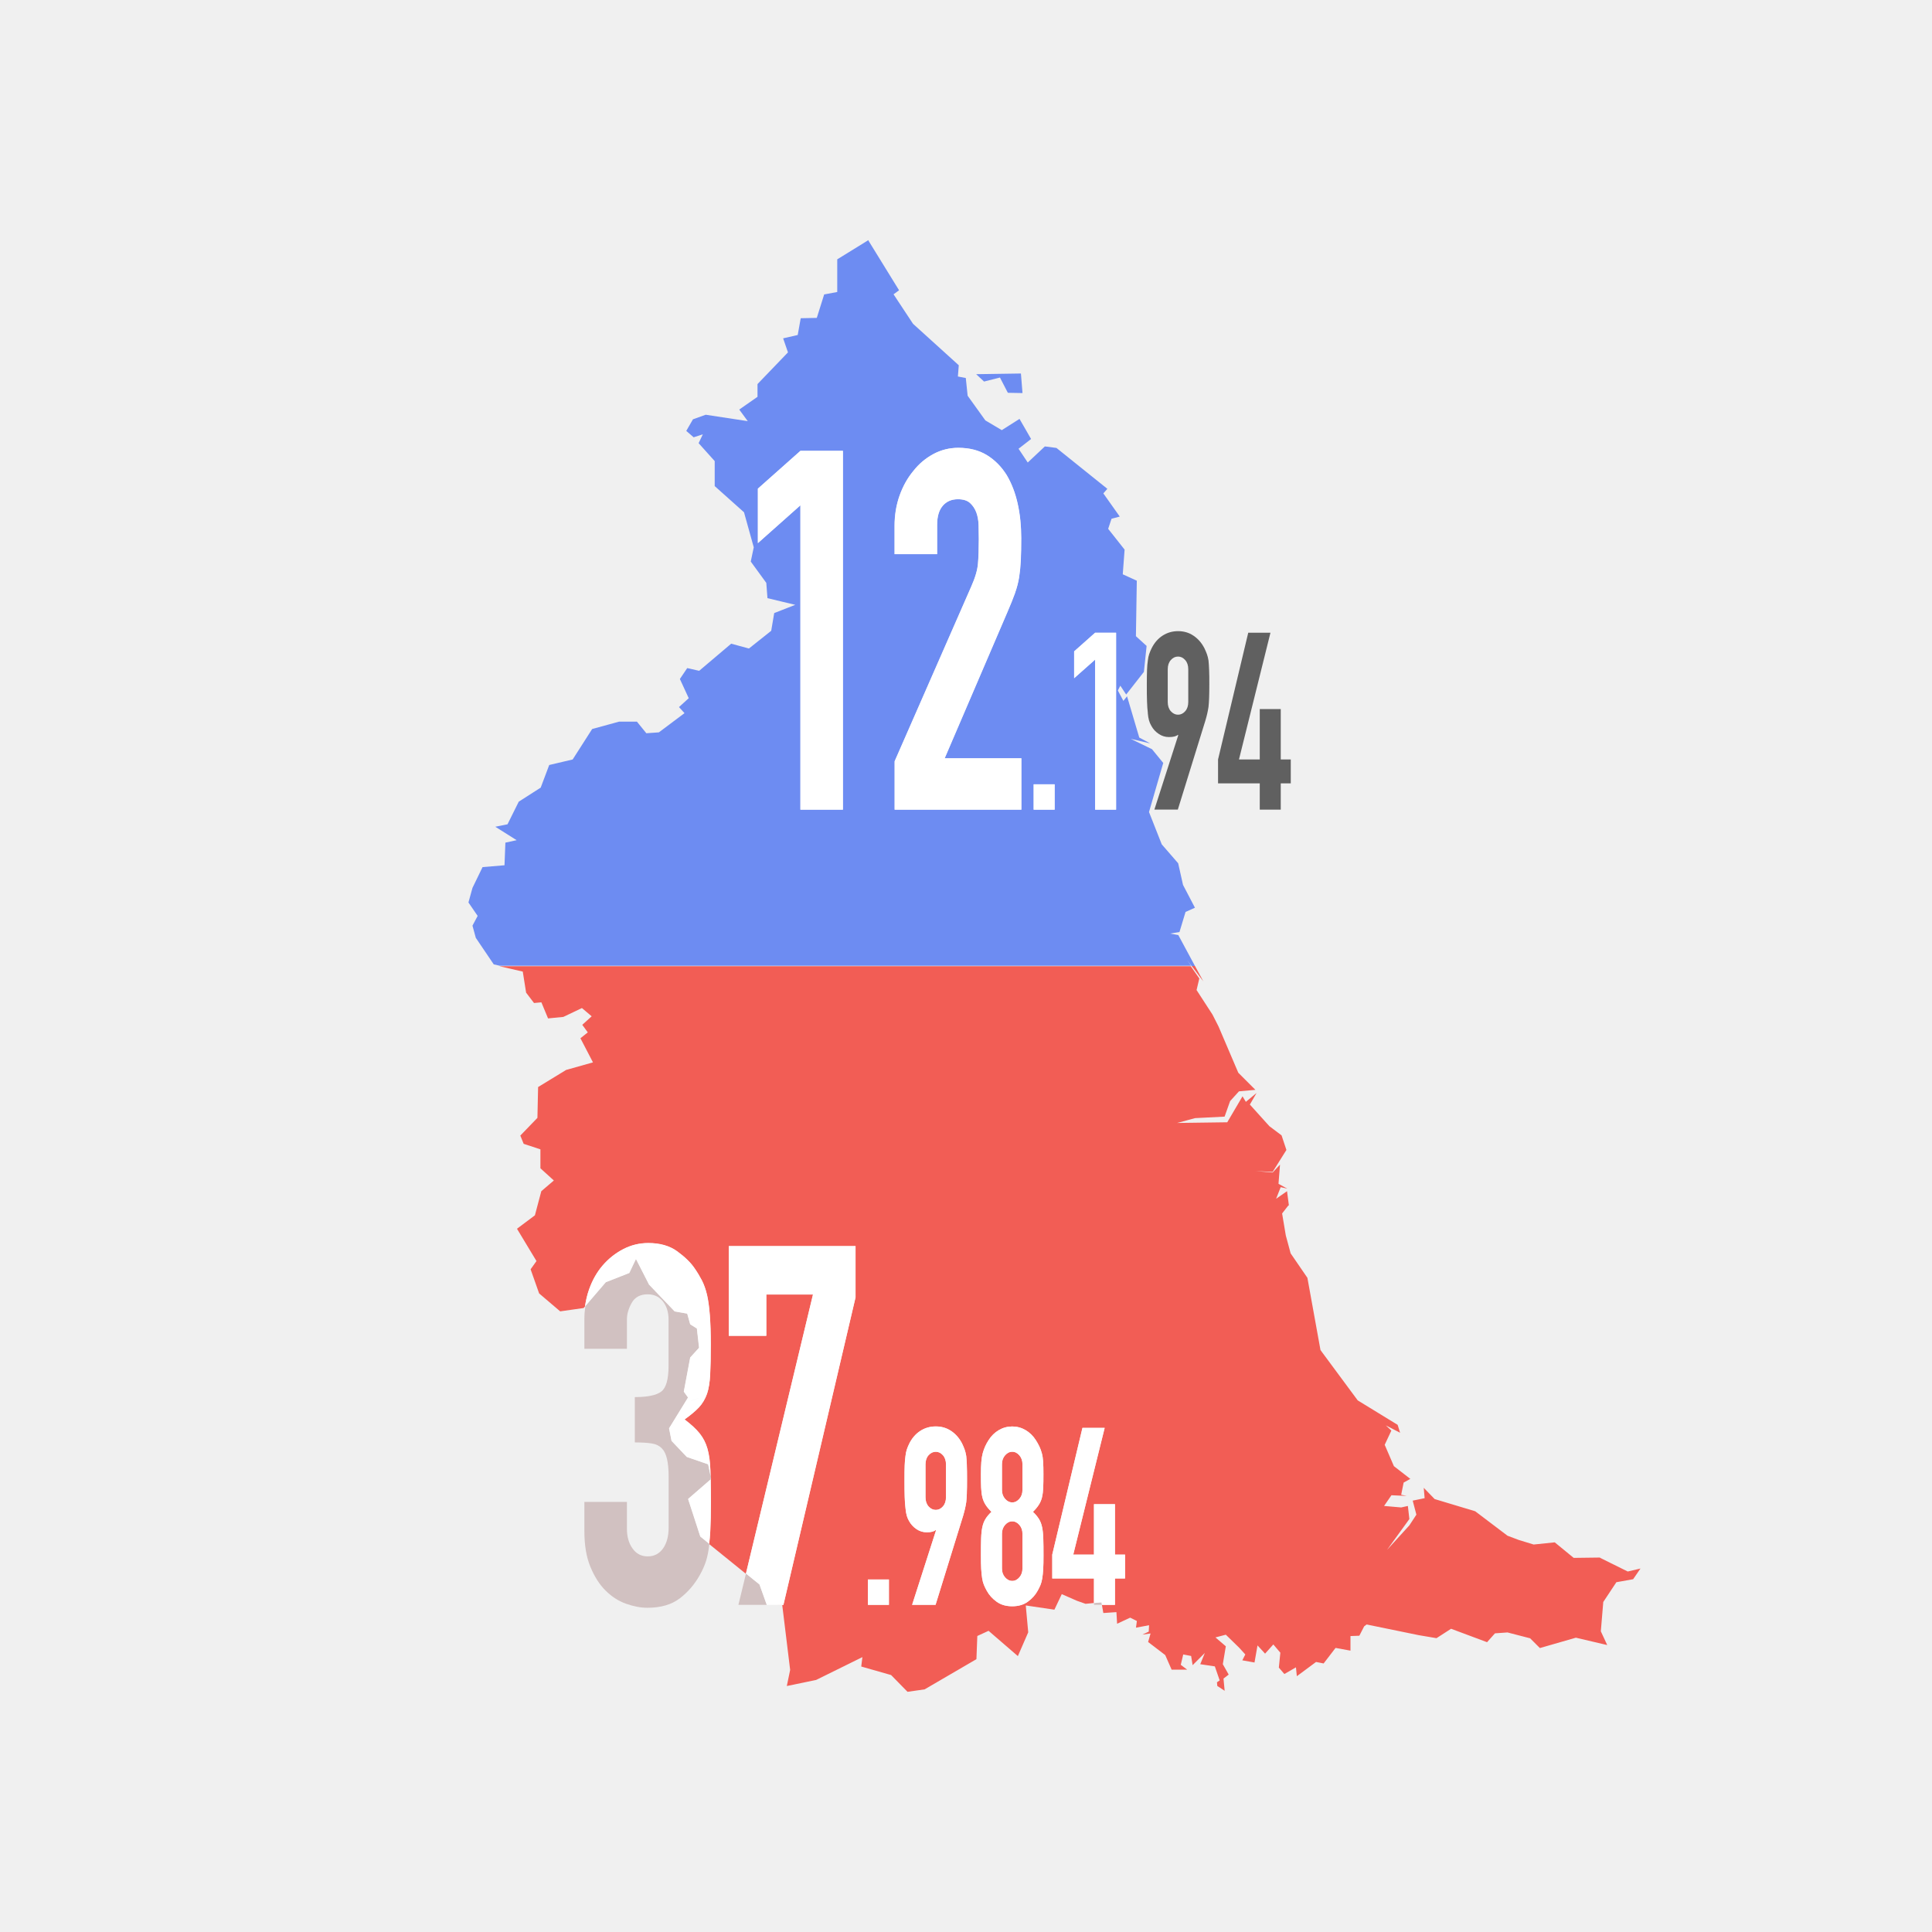
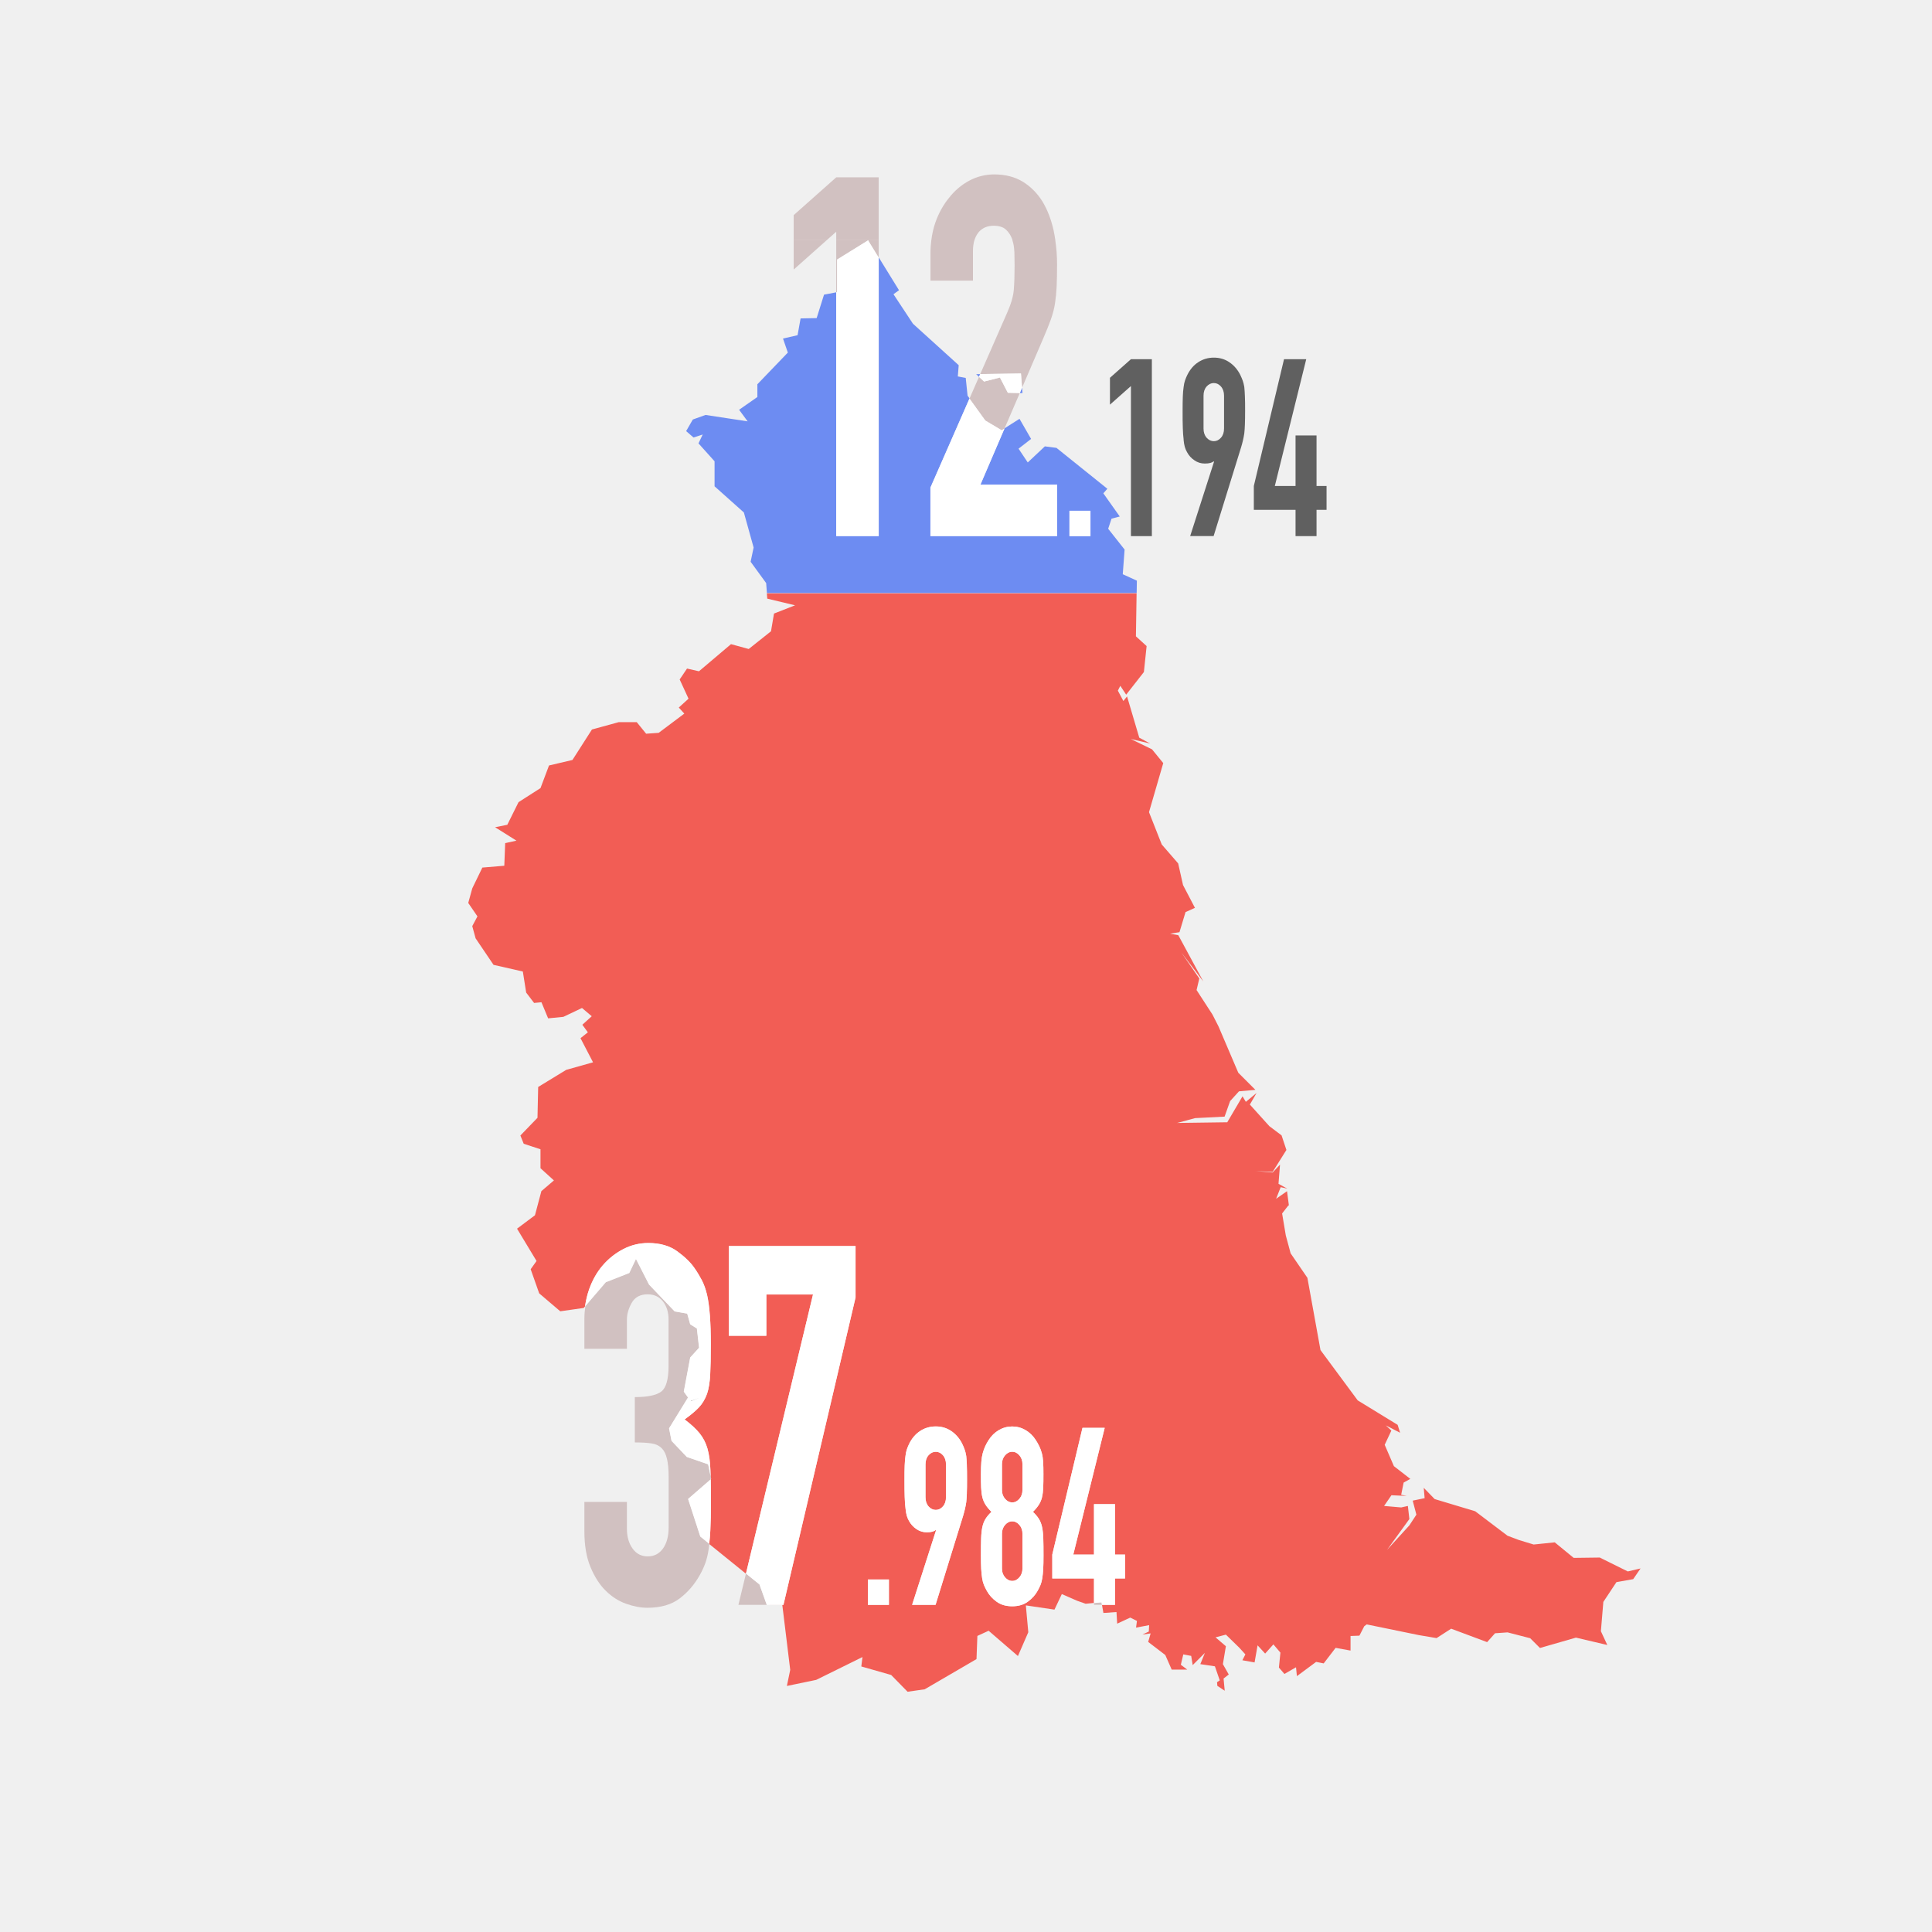
<svg xmlns="http://www.w3.org/2000/svg" id="Layer_1" data-name="Layer 1" viewBox="0 0 283.46 283.46">
  <defs>
    <style>
      .cls-1 {
        fill: none;
      }

      .cls-2 {
        fill: #f25d55;
      }

      .cls-3 {
        fill: #fff;
      }

      .cls-4 {
        fill: #d1c1c1;
      }

      .cls-5 {
        fill: #6d8cf2;
      }

      .cls-6 {
        fill: #606060;
      }
    </style>
  </defs>
  <path class="cls-1" d="M104.35,216.98l-.08-.37c0,.13,0,.28,0,.43l.07-.06Z" />
-   <path class="cls-1" d="M69.77,137.65l-.49-1.79,.76-1.43-1.35-1.97,.59-2.14,1.48-3.05,3.22-.27,.13-3.32,1.65-.36-3.13-1.97,1.79-.36,1.65-3.32,3.22-2.06,1.25-3.32,3.44-.81,2.86-4.47,3.94-1.08h2.63l1.38,1.7,1.84-.13,3.76-2.82-.81-.89,1.43-1.3-1.3-2.82,1.08-1.6,1.75,.4,4.7-3.98,2.6,.71,3.27-2.6,.44-2.6,3.09-1.21-4.08-.98-.17-2.24-2.28-3.13,.44-2.09-1.43-5.14-4.3-3.84v-3.67l-2.36-2.63,.62-1.3-1.35,.44-1.08-.94,.98-1.7,1.87-.67,6.17,.94-1.25-1.7,2.68-1.87v-1.87l4.47-4.65-.71-2.06,2.14-.49,.44-2.46,2.36-.05,1.08-3.44,1.92-.36v-4.79l4.57-2.82,.03,.11,4.47,7.25-.81,.59,2.86,4.33,6.71,6.08-.13,1.65,1.16,.22,.27,2.6,2.6,3.62,2.41,1.43,2.6-1.65,1.7,2.95-1.84,1.43,1.35,2.02,2.51-2.36,1.7,.22,7.47,6-.59,.67,2.41,3.4-1.21,.32-.49,1.48,2.41,3.05-.27,3.62,2.06,.94-.13,8.14,1.57,1.43-.4,3.81-2.6,3.32-.86-1.3-.36,.71,.81,1.52,.54-.67,1.79,6.05,1.6,.86-2.86-.67,3.13,1.52,1.65,2.02-2.09,7.2,1.87,4.74,2.41,2.78,.71,3.17,1.75,3.35-1.38,.62-.89,2.95-1.38,.22,1.21,.22,2.45,4.55h50.69V11.51H41V141.73h32.27l-.87-.2-2.63-3.89Zm108.94-26.22l4.43-18.6h3.26l-4.61,18.6h3.04v-7.4h3.08v7.4h1.48v3.5h-1.48v3.87h-3.08v-3.87h-6.12v-3.5Zm-10.43-13.11c.02-.55,.06-1.01,.12-1.4,.04-.36,.11-.68,.2-.95,.09-.27,.21-.55,.35-.84,.4-.8,.94-1.42,1.61-1.86s1.43-.66,2.28-.66,1.6,.23,2.26,.67c.66,.45,1.2,1.06,1.6,1.84,.14,.29,.26,.57,.36,.84,.1,.27,.18,.58,.24,.95,.04,.39,.07,.86,.09,1.4,.02,.55,.03,1.25,.03,2.1,0,.8,0,1.46-.03,1.99-.02,.52-.05,.97-.09,1.33-.06,.39-.13,.74-.2,1.04-.07,.3-.16,.63-.26,.97l-4.04,13.05h-3.44l3.5-10.9-.06-.07c-.1,.1-.26,.18-.47,.24-.21,.06-.49,.09-.83,.09-.54,0-1.05-.16-1.51-.47-.46-.32-.82-.72-1.09-1.2-.14-.24-.25-.5-.33-.78-.08-.28-.14-.64-.18-1.08-.06-.44-.1-.99-.12-1.66-.02-.67-.03-1.51-.03-2.53,0-.85,0-1.55,.03-2.1Zm-18.48-43.52v.02l.22,2.86-2.14-.05-1.16-2.24-2.33,.59-1.16-1.08,6.57-.1Z" />
-   <path class="cls-1" d="M172.83,104.86c.4,0,.75-.17,1.05-.51,.3-.34,.45-.79,.45-1.35v-4.81c0-.56-.15-1.01-.45-1.35-.3-.34-.65-.51-1.05-.51s-.75,.17-1.06,.51-.45,.79-.45,1.35v4.81c0,.56,.15,1.01,.45,1.35,.3,.34,.65,.51,1.06,.51Z" />
-   <polygon class="cls-1" points="174.71 141.73 174.84 141.73 173.32 139.73 174.71 141.73" />
+   <path class="cls-1" d="M131.89,42.62l-.81,.59,2.86,4.33,6.71,6.08-.13,1.65,1.16,.22,.27,2.6,.29,.4,1.4-3.2-.42-.39h.59s3.94-8.99,3.94-8.99c.57-1.28,.9-2.4,.98-3.36,.08-.96,.12-2.16,.12-3.59,0-.64-.01-1.32-.03-2.03-.02-.63-.12-1.17-.28-1.67h-5.6c-.14,.47-.21,1.01-.21,1.63v4.29h-6.24v-4.14c0-.61,.05-1.2,.12-1.78h-7.7v2.55l2.97,4.81Z" />
+   <path class="cls-1" d="M178.08,64.73c.4,0,.75-.17,1.05-.51,.3-.34,.45-.79,.45-1.35v-4.81c0-.56-.15-1.01-.45-1.35-.3-.34-.65-.51-1.05-.51s-.75,.17-1.06,.51-.45,.79-.45,1.35v4.81c0,.56,.15,1.01,.45,1.35,.3,.34,.65,.51,1.06,.51Z" />
+   <path class="cls-1" d="M155.03,42.02c-.04,.86-.12,1.69-.24,2.48-.12,.79-.33,1.58-.61,2.37-.29,.79-.67,1.75-1.16,2.88l-3.06,7.13,.06,.79h-.4s-2.23,5.19-2.23,5.19l2.19-1.39,1.7,2.95-1.84,1.43,1.35,2.02,2.51-2.36,1.7,.22,7.47,6-.59,.67,2.41,3.4-1.21,.32-.49,1.48,2.41,3.05-.27,3.62,2.06,.94-.03,1.82h59.26V35.25h-71.18c.17,1.14,.26,2.32,.26,3.55s-.02,2.35-.06,3.22Zm28.93,29.27l4.43-18.6h3.26l-4.61,18.6h3.04v-7.4h3.08v7.4h1.48v3.5h-1.48v3.87h-3.08v-3.87h-6.12v-3.5Zm-10.43-13.11c.02-.55,.06-1.01,.12-1.4,.04-.36,.11-.68,.2-.95,.09-.27,.21-.55,.35-.84,.4-.8,.94-1.42,1.61-1.86s1.43-.66,2.28-.66,1.6,.23,2.26,.67c.66,.45,1.2,1.06,1.6,1.84,.14,.29,.26,.57,.36,.84,.1,.27,.18,.58,.24,.95,.04,.39,.07,.86,.09,1.4,.02,.55,.03,1.25,.03,2.1,0,.8,0,1.46-.03,1.99-.02,.52-.05,.97-.09,1.33-.06,.39-.13,.74-.2,1.04-.07,.3-.16,.63-.26,.97l-4.04,13.05h-3.44l3.5-10.9-.06-.07c-.1,.1-.26,.18-.47,.24-.21,.06-.49,.09-.83,.09-.54,0-1.05-.16-1.51-.47-.46-.32-.82-.72-1.09-1.2-.14-.24-.25-.5-.33-.78-.08-.28-.14-.64-.18-1.08-.06-.44-.1-.99-.12-1.66-.02-.67-.03-1.51-.03-2.53,0-.85,0-1.55,.03-2.1Zm-10.67-2.75l3.08-2.73h3.08v25.96h-3.08v-22.02l-3.08,2.73v-3.94Z" />
+   <polygon class="cls-1" points="110.11 82.43 110.55 80.33 109.12 75.19 104.82 71.35 104.82 67.69 102.46 65.05 103.08 63.75 101.73 64.2 100.65 63.26 101.63 61.56 103.51 60.9 109.68 61.83 108.43 60.13 111.11 58.26 111.11 56.39 115.58 51.74 114.87 49.68 117.01 49.18 117.45 46.73 119.82 46.68 120.9 43.23 122.69 42.89 122.69 35.25 121.28 35.25 116.45 39.55 116.45 35.25 41 35.25 41 87.01 112.51 87.01 112.39 85.55 110.11 82.43" />
+   <path class="cls-1" d="M147.57,33.67c-.41-.37-1-.55-1.77-.55-.94,0-1.68,.32-2.23,.96-.27,.32-.48,.71-.62,1.18h5.6c-.02-.07-.03-.15-.06-.22-.21-.54-.51-1-.92-1.37Z" />
+   <polygon class="cls-1" points="121.28 35.25 122.69 35.25 122.69 34 121.28 35.25" />
  <path class="cls-2" d="M148.51,213c-.4,0-.75,.18-1.06,.53-.3,.35-.45,.78-.45,1.29v3.79c0,.51,.15,.94,.45,1.29,.3,.35,.65,.53,1.06,.53s.75-.18,1.05-.53c.3-.35,.45-.78,.45-1.29v-3.79c0-.51-.15-.94-.45-1.29-.3-.35-.65-.53-1.05-.53Z" />
-   <path class="cls-2" d="M234.78,228.52l-3.89,.05-2.78-2.28-3.09,.32-2.19-.67-1.65-.62-4.74-3.59-5.95-1.79-1.6-1.65,.13,1.52-1.75,.36,.54,2.06-1.03,1.57-3.27,3.59,3.27-4.52-.22-1.92-.98,.22-2.51-.22,1.08-1.57,2.24,.1-.81-.17,.36-1.79,.98-.54-2.41-1.87-1.35-3.13,.98-2.09-.81-.76,2.09,1.08-.36-1.16-5.86-3.59-5.46-7.38-1.92-10.6-2.46-3.59-.71-2.63-.54-3.22,.86-1.11,.13-.1-.27-2.06-1.6,1.11,.67-1.7,.98,.22-1.3-.71,.22-2.82-1.08,1.16-2.51-.22,2.51,.13,2.02-3.22-.71-2.14-1.79-1.35-2.86-3.17,.98-1.7-1.57,1.3-.49-.81-2.24,3.81h-.05l-7.3,.1,2.63-.71,4.33-.22,.81-2.28,1.3-1.43,2.41-.22-2.51-2.51-2.9-6.79-.89-1.75-2.33-3.59,.4-1.7-1.25-1.8H73.27l3.43,.79,.49,3.09,1.16,1.52,1.08-.1,.98,2.36,2.24-.22,2.73-1.3,1.43,1.21-1.38,1.25,.81,1.11-1.08,.86,1.84,3.54-3.94,1.11-4.11,2.51-.1,4.52-2.51,2.6,.49,1.21,2.46,.81v2.78l1.97,1.79-1.84,1.57-.94,3.54-2.63,1.97,2.86,4.74-.86,1.21,1.25,3.54,3.09,2.63,3.44-.49,.2-.24c.12-.85,.31-1.67,.59-2.47,.49-1.38,1.16-2.56,2.02-3.55,.86-.99,1.85-1.77,3-2.37,1.14-.59,2.36-.89,3.67-.89,1.71,0,3.13,.41,4.25,1.22s1.97,1.64,2.54,2.48c.41,.59,.76,1.18,1.07,1.77,.31,.59,.56,1.31,.76,2.14,.37,1.63,.55,4.04,.55,7.25,0,1.82-.03,3.3-.09,4.44-.06,1.13-.21,2.07-.46,2.81-.29,.79-.68,1.45-1.19,2-.51,.54-1.21,1.13-2.11,1.77,.98,.74,1.72,1.43,2.23,2.07,.51,.64,.89,1.38,1.13,2.22,.25,.89,.39,1.94,.43,3.14,0,.29,.02,.61,.03,.94l.08,.37-.07,.06c.02,.95,.03,2.02,.03,3.26,0,1.73-.03,3.15-.09,4.29-.04,.72-.09,1.36-.16,1.92l5.39,4.36,9.84-40.96h-6.85v6.06h-5.5v-13.16h18.59v7.54l-10.58,45.1h-2.44s2.28,.01,2.28,.01l1.16,9.52-.49,2.36,4.3-.89,6.79-3.35-.17,1.38,4.38,1.25,2.41,2.46,2.51-.36,7.6-4.43,.13-3.4,1.65-.76,4.3,3.71,1.52-3.49-.36-3.94,4.2,.62,1.08-2.28,2.24,.98,1.25,.44,1.23-.12v-3.6h-6.12v-3.5l4.43-18.6h3.26l-4.61,18.6h3.04v-7.4h3.08v7.4h1.48v3.5h-1.48v3.87h-1.91l.21,1.2,1.92-.13,.1,1.7,1.92-.89,.98,.49-.13,.98,1.92-.36-.05,.94-.94,.44,1.21-.17-.36,1.25,2.51,1.92,.94,2.14h2.28l-.94-.71,.36-1.52,1.16,.22,.22,1.35,1.79-1.79-.67,1.65,2.14,.32,.71,2.06-.4,.27,.05,.54,1.08,.71-.17-1.79,.76-.59-.86-1.52,.44-2.63-1.52-1.3,1.52-.4,1.97,1.92,.89,.98-.44,.86,1.79,.32,.44-2.51,1.11,1.21,1.21-1.35,1.03,1.21-.22,2.19,.81,.94,1.7-.98,.13,1.3,2.82-2.09,1.11,.22,1.75-2.28,2.19,.4v-2.14l1.3-.05,.71-1.38,.36-.27,7.65,1.57,2.6,.44,2.14-1.38,5.28,1.97,1.16-1.3,1.84-.13,3.32,.86,1.43,1.43,5.28-1.52,4.6,1.08-.94-2.02,.36-4.3,1.92-2.9,2.46-.44,1.08-1.57-1.87,.44-4.08-2.02Zm-104.36,6.94h-3.08v-3.72h3.08v3.72Zm11.43-16.39c-.02,.52-.05,.97-.09,1.33-.06,.39-.13,.74-.2,1.04-.07,.3-.16,.63-.26,.97l-4.04,13.05h-3.44l3.5-10.9-.06-.07c-.1,.1-.26,.18-.47,.24-.21,.06-.49,.09-.83,.09-.54,0-1.05-.16-1.51-.47-.46-.32-.82-.72-1.09-1.2-.14-.24-.25-.5-.33-.78-.08-.28-.14-.64-.18-1.08-.06-.44-.1-.99-.12-1.66-.02-.67-.03-1.51-.03-2.53,0-.85,0-1.55,.03-2.1,.02-.55,.06-1.01,.12-1.4,.04-.36,.11-.68,.2-.95,.09-.27,.21-.55,.35-.84,.4-.8,.94-1.42,1.61-1.86s1.43-.66,2.28-.66,1.6,.23,2.26,.67c.66,.45,1.2,1.06,1.6,1.84,.14,.29,.26,.57,.36,.84,.1,.27,.18,.58,.24,.95,.04,.39,.07,.86,.09,1.4,.02,.55,.03,1.25,.03,2.1,0,.8,0,1.46-.03,1.99Zm10.57,3.77c.21,.34,.37,.74,.47,1.2s.16,1.03,.18,1.7c.02,.67,.03,1.49,.03,2.46,0,.8-.01,1.46-.04,1.99-.03,.52-.08,.98-.14,1.37s-.15,.72-.26,.98-.25,.55-.41,.84c-.34,.63-.83,1.17-1.45,1.62-.62,.45-1.39,.67-2.29,.67s-1.67-.22-2.29-.67c-.62-.45-1.11-.99-1.45-1.62-.16-.29-.3-.57-.41-.84-.11-.27-.2-.6-.26-.98s-.11-.84-.14-1.37c-.03-.52-.04-1.18-.04-1.99,0-.97,0-1.79,.03-2.46,.02-.67,.08-1.23,.18-1.7s.26-.86,.47-1.2c.21-.34,.5-.68,.86-1.02-.36-.36-.65-.71-.86-1.04s-.37-.7-.47-1.11c-.1-.41-.16-.89-.18-1.42-.02-.53-.03-1.19-.03-1.97,0-.7,.02-1.31,.06-1.8,.04-.5,.11-.93,.21-1.29,.1-.36,.22-.69,.35-.98,.13-.29,.3-.6,.5-.91,.4-.63,.91-1.12,1.51-1.48,.6-.35,1.26-.53,1.96-.53s1.36,.18,1.96,.53c.6,.35,1.11,.84,1.51,1.48,.2,.32,.37,.62,.51,.91,.14,.29,.26,.62,.36,.98,.1,.36,.17,.8,.2,1.29,.03,.5,.04,1.1,.04,1.8,0,.78,0,1.44-.03,1.97-.02,.54-.08,1.01-.18,1.42-.1,.41-.26,.78-.47,1.11-.21,.33-.5,.67-.86,1.04,.36,.34,.65,.68,.86,1.02Z" />
+   <path class="cls-2" d="M234.78,228.52l-3.89,.05-2.78-2.28-3.09,.32-2.19-.67-1.65-.62-4.74-3.59-5.95-1.79-1.6-1.65,.13,1.52-1.75,.36,.54,2.06-1.03,1.57-3.27,3.59,3.27-4.52-.22-1.92-.98,.22-2.51-.22,1.08-1.57,2.24,.1-.81-.17,.36-1.79,.98-.54-2.41-1.87-1.35-3.13,.98-2.09-.81-.76,2.09,1.08-.36-1.16-5.86-3.59-5.46-7.38-1.92-10.6-2.46-3.59-.71-2.63-.54-3.22,.86-1.11,.13-.1-.27-2.06-1.6,1.11,.67-1.7,.98,.22-1.3-.71,.22-2.82-1.08,1.16-2.51-.22,2.51,.13,2.02-3.22-.71-2.14-1.79-1.35-2.86-3.17,.98-1.7-1.57,1.3-.49-.81-2.24,3.81h-.05l-7.3,.1,2.63-.71,4.33-.22,.81-2.28,1.3-1.43,2.41-.22-2.51-2.51-2.9-6.79-.89-1.75-2.33-3.59,.4-1.7-2.63-3.81,3.22,4.25-3.67-6.79-1.21-.22,1.38-.22,.89-2.95,1.38-.62-1.75-3.35-.71-3.17-2.41-2.78-1.87-4.74,2.09-7.2-1.65-2.02-3.13-1.52,2.86,.67-1.6-.86-1.79-6.05-.54,.67-.81-1.52,.36-.71,.86,1.3,2.6-3.32,.4-3.81-1.57-1.43,.1-6.32h-54.25l.06,.79,4.08,.98-3.09,1.21-.44,2.6-3.27,2.6-2.6-.71-4.7,3.98-1.75-.4-1.08,1.6,1.3,2.82-1.43,1.3,.81,.89-3.76,2.82-1.84,.13-1.38-1.7h-2.63l-3.94,1.08-2.86,4.47-3.44,.81-1.25,3.32-3.22,2.06-1.65,3.32-1.79,.36,3.13,1.97-1.65,.36-.13,3.32-3.22,.27-1.48,3.05-.59,2.14,1.35,1.97-.76,1.43,.49,1.79,2.63,3.89,4.3,.98,.49,3.09,1.16,1.52,1.08-.1,.98,2.36,2.24-.22,2.73-1.3,1.43,1.21-1.38,1.25,.81,1.11-1.08,.86,1.84,3.54-3.94,1.11-4.11,2.51-.1,4.52-2.51,2.6,.49,1.21,2.46,.81v2.78l1.97,1.79-1.84,1.57-.94,3.54-2.63,1.97,2.86,4.74-.86,1.21,1.25,3.54,3.09,2.63,3.44-.49,.2-.24c.12-.85,.31-1.67,.59-2.47,.49-1.38,1.16-2.56,2.02-3.55,.86-.99,1.85-1.77,3-2.37,1.14-.59,2.36-.89,3.67-.89,1.71,0,3.13,.41,4.25,1.22s1.97,1.64,2.54,2.48c.41,.59,.76,1.18,1.07,1.77,.31,.59,.56,1.31,.76,2.14,.37,1.63,.55,4.04,.55,7.25,0,1.82-.03,3.3-.09,4.44-.06,1.13-.21,2.07-.46,2.81-.29,.79-.68,1.45-1.19,2-.51,.54-1.21,1.13-2.11,1.77,.98,.74,1.72,1.43,2.23,2.07,.51,.64,.89,1.38,1.13,2.22,.25,.89,.39,1.94,.43,3.14,0,.29,.02,.61,.03,.94l.08,.37-.07,.06c.02,.95,.03,2.02,.03,3.26,0,1.73-.03,3.15-.09,4.29-.04,.72-.09,1.36-.16,1.92l5.39,4.36,9.84-40.96h-6.85v6.06h-5.5v-13.16h18.59v7.54l-10.58,45.1h-2.44s2.28,.01,2.28,.01l1.16,9.52-.49,2.36,4.3-.89,6.79-3.35-.17,1.38,4.38,1.25,2.41,2.46,2.51-.36,7.6-4.43,.13-3.4,1.65-.76,4.3,3.71,1.52-3.49-.36-3.94,4.2,.62,1.08-2.28,2.24,.98,1.25,.44,1.23-.12v-3.6h-6.12v-3.5l4.43-18.6h3.26l-4.61,18.6h3.04v-7.4h3.08v7.4h1.48v3.5h-1.48v3.87h-1.91l.21,1.2,1.92-.13,.1,1.7,1.92-.89,.98,.49-.13,.98,1.92-.36-.05,.94-.94,.44,1.21-.17-.36,1.25,2.51,1.92,.94,2.14h2.28l-.94-.71,.36-1.52,1.16,.22,.22,1.35,1.79-1.79-.67,1.65,2.14,.32,.71,2.06-.4,.27,.05,.54,1.08,.71-.17-1.79,.76-.59-.86-1.52,.44-2.63-1.52-1.3,1.52-.4,1.97,1.92,.89,.98-.44,.86,1.79,.32,.44-2.51,1.11,1.21,1.21-1.35,1.03,1.21-.22,2.19,.81,.94,1.7-.98,.13,1.3,2.82-2.09,1.11,.22,1.75-2.28,2.19,.4v-2.14l1.3-.05,.71-1.38,.36-.27,7.65,1.57,2.6,.44,2.14-1.38,5.28,1.97,1.16-1.3,1.84-.13,3.32,.86,1.43,1.43,5.28-1.52,4.6,1.08-.94-2.02,.36-4.3,1.92-2.9,2.46-.44,1.08-1.57-1.87,.44-4.08-2.02Zm-104.36,6.94h-3.08v-3.72h3.08v3.72Zm11.43-16.39c-.02,.52-.05,.97-.09,1.33-.06,.39-.13,.74-.2,1.04-.07,.3-.16,.63-.26,.97l-4.04,13.05h-3.44l3.5-10.9-.06-.07c-.1,.1-.26,.18-.47,.24-.21,.06-.49,.09-.83,.09-.54,0-1.05-.16-1.51-.47-.46-.32-.82-.72-1.09-1.2-.14-.24-.25-.5-.33-.78-.08-.28-.14-.64-.18-1.08-.06-.44-.1-.99-.12-1.66-.02-.67-.03-1.51-.03-2.53,0-.85,0-1.55,.03-2.1,.02-.55,.06-1.01,.12-1.4,.04-.36,.11-.68,.2-.95,.09-.27,.21-.55,.35-.84,.4-.8,.94-1.42,1.61-1.86s1.43-.66,2.28-.66,1.6,.23,2.26,.67c.66,.45,1.2,1.06,1.6,1.84,.14,.29,.26,.57,.36,.84,.1,.27,.18,.58,.24,.95,.04,.39,.07,.86,.09,1.4,.02,.55,.03,1.25,.03,2.1,0,.8,0,1.46-.03,1.99Zm10.57,3.77c.21,.34,.37,.74,.47,1.2s.16,1.03,.18,1.7c.02,.67,.03,1.49,.03,2.46,0,.8-.01,1.46-.04,1.99-.03,.52-.08,.98-.14,1.37s-.15,.72-.26,.98-.25,.55-.41,.84c-.34,.63-.83,1.17-1.45,1.62-.62,.45-1.39,.67-2.29,.67s-1.67-.22-2.29-.67c-.62-.45-1.11-.99-1.45-1.62-.16-.29-.3-.57-.41-.84-.11-.27-.2-.6-.26-.98s-.11-.84-.14-1.37c-.03-.52-.04-1.18-.04-1.99,0-.97,0-1.79,.03-2.46,.02-.67,.08-1.23,.18-1.7s.26-.86,.47-1.2c.21-.34,.5-.68,.86-1.02-.36-.36-.65-.71-.86-1.04s-.37-.7-.47-1.11c-.1-.41-.16-.89-.18-1.42-.02-.53-.03-1.19-.03-1.97,0-.7,.02-1.31,.06-1.8,.04-.5,.11-.93,.21-1.29,.1-.36,.22-.69,.35-.98,.13-.29,.3-.6,.5-.91,.4-.63,.91-1.12,1.51-1.48,.6-.35,1.26-.53,1.96-.53s1.36,.18,1.96,.53c.6,.35,1.11,.84,1.51,1.48,.2,.32,.37,.62,.51,.91,.14,.29,.26,.62,.36,.98,.1,.36,.17,.8,.2,1.29,.03,.5,.04,1.1,.04,1.8,0,.78,0,1.44-.03,1.97-.02,.54-.08,1.01-.18,1.42-.1,.41-.26,.78-.47,1.11-.21,.33-.5,.67-.86,1.04,.36,.34,.65,.68,.86,1.02Z" />
  <path class="cls-2" d="M148.51,223.21c-.4,0-.75,.18-1.06,.53-.3,.35-.45,.78-.45,1.29v5.1c0,.51,.15,.94,.45,1.29s.65,.53,1.06,.53,.75-.18,1.05-.53c.3-.35,.45-.78,.45-1.29v-5.1c0-.51-.15-.94-.45-1.29-.3-.35-.65-.53-1.05-.53Z" />
  <path class="cls-2" d="M137.29,213c-.4,0-.75,.17-1.06,.51s-.45,.79-.45,1.35v4.81c0,.56,.15,1.01,.45,1.35,.3,.34,.65,.51,1.06,.51s.75-.17,1.05-.51c.3-.34,.45-.79,.45-1.35v-4.81c0-.56-.15-1.01-.45-1.35-.3-.34-.65-.51-1.05-.51Z" />
-   <polygon class="cls-2" points="176.55 143.98 175.33 141.73 174.84 141.73 176.55 143.98" />
-   <polygon class="cls-5" points="146.71 55.39 147.87 57.63 150.02 57.67 149.79 54.82 149.79 54.8 143.22 54.9 144.38 55.98 146.71 55.39" />
-   <path class="cls-5" d="M173.32,139.73l1.52,2.01h.49l-2.45-4.55-1.21-.22,1.38-.22,.89-2.95,1.38-.62-1.75-3.35-.71-3.17-2.41-2.78-1.87-4.74,2.09-7.2-1.65-2.02-3.13-1.52,2.86,.67-1.6-.86-1.79-6.05-.54,.67-.81-1.52,.36-.71,.86,1.3,2.6-3.32,.4-3.81-1.57-1.43,.13-8.14-2.06-.94,.27-3.62-2.41-3.05,.49-1.48,1.21-.32-2.41-3.4,.59-.67-7.47-6-1.7-.22-2.51,2.36-1.35-2.02,1.84-1.43-1.7-2.95-2.6,1.65-2.41-1.43-2.6-3.62-.27-2.6-1.16-.22,.13-1.65-6.71-6.08-2.86-4.33,.81-.59-4.47-7.25-.03-.11-4.57,2.82v4.79l-1.92,.36-1.08,3.44-2.36,.05-.44,2.46-2.14,.49,.71,2.06-4.47,4.65v1.87l-2.68,1.87,1.25,1.7-6.17-.94-1.87,.67-.98,1.7,1.08,.94,1.35-.44-.62,1.3,2.36,2.63v3.67l4.3,3.84,1.43,5.14-.44,2.09,2.28,3.13,.17,2.24,4.08,.98-3.09,1.21-.44,2.6-3.27,2.6-2.6-.71-4.7,3.98-1.75-.4-1.08,1.6,1.3,2.82-1.43,1.3,.81,.89-3.76,2.82-1.84,.13-1.38-1.7h-2.63l-3.94,1.08-2.86,4.47-3.44,.81-1.25,3.32-3.22,2.06-1.65,3.32-1.79,.36,3.13,1.97-1.65,.36-.13,3.32-3.22,.27-1.48,3.05-.59,2.14,1.35,1.97-.76,1.43,.49,1.79,2.63,3.89,.87,.2h101.44l-1.39-2.01Zm-49.65-20.93h-6.24v-44.66l-6.24,5.55v-7.99l6.24-5.55h6.24v52.65Zm26.17-7.54v7.54h-18.59v-7.1l11.25-25.66c.57-1.28,.9-2.4,.98-3.36,.08-.96,.12-2.16,.12-3.59,0-.64-.01-1.32-.03-2.03-.02-.71-.13-1.34-.34-1.89-.21-.54-.51-1-.92-1.37s-1-.55-1.77-.55c-.94,0-1.68,.32-2.23,.96-.55,.64-.83,1.58-.83,2.81v4.29h-6.24v-4.14c0-1.58,.24-3.06,.73-4.44,.49-1.38,1.16-2.59,2.02-3.62,.81-1.04,1.79-1.86,2.93-2.48,1.14-.62,2.36-.92,3.67-.92,1.63,0,3.03,.36,4.19,1.07,1.16,.72,2.13,1.69,2.9,2.92,.73,1.23,1.27,2.64,1.62,4.21,.35,1.58,.52,3.25,.52,5.03,0,1.28-.02,2.35-.06,3.22-.04,.86-.12,1.69-.24,2.48-.12,.79-.33,1.58-.61,2.37-.29,.79-.67,1.75-1.16,2.88l-9.17,21.37h11.25Zm4.89,7.54h-3.08v-3.72h3.08v3.72Zm9.02,0h-3.08v-22.02l-3.08,2.73v-3.94l3.08-2.73h3.08v25.96Z" />
-   <polygon class="cls-3" points="111.2 71.69 111.2 79.68 117.44 74.13 117.44 118.79 123.67 118.79 123.67 66.15 117.44 66.15 111.2 71.69" />
-   <path class="cls-3" d="M148.93,87c.28-.79,.49-1.58,.61-2.37,.12-.79,.2-1.61,.24-2.48,.04-.86,.06-1.93,.06-3.22,0-1.77-.17-3.45-.52-5.03-.35-1.58-.89-2.98-1.62-4.21-.77-1.23-1.74-2.21-2.9-2.92-1.16-.71-2.56-1.07-4.19-1.07-1.3,0-2.53,.31-3.67,.92-1.14,.62-2.12,1.44-2.93,2.48-.86,1.04-1.53,2.24-2.02,3.62-.49,1.38-.73,2.86-.73,4.44v4.14h6.24v-4.29c0-1.23,.27-2.17,.83-2.81,.55-.64,1.29-.96,2.23-.96,.77,0,1.37,.19,1.77,.55s.71,.83,.92,1.37c.2,.54,.31,1.17,.34,1.89,.02,.72,.03,1.39,.03,2.03,0,1.43-.04,2.62-.12,3.59-.08,.96-.41,2.08-.98,3.36l-11.25,25.66v7.1h18.59v-7.54h-11.25l9.17-21.37c.49-1.13,.88-2.09,1.16-2.88Z" />
-   <rect class="cls-3" x="151.66" y="115.07" width="3.08" height="3.72" />
-   <polygon class="cls-3" points="157.6 95.57 157.6 99.5 160.68 96.77 160.68 118.79 163.75 118.79 163.75 92.83 160.68 92.83 157.6 95.57" />
-   <path class="cls-6" d="M168.4,104.61c.04,.44,.1,.8,.18,1.08,.08,.28,.19,.54,.33,.78,.26,.49,.62,.89,1.09,1.2,.46,.32,.96,.47,1.51,.47,.34,0,.62-.03,.83-.09,.21-.06,.37-.14,.47-.24l.06,.07-3.5,10.9h3.44l4.04-13.05c.1-.34,.19-.66,.26-.97,.07-.3,.14-.65,.2-1.04,.04-.36,.07-.81,.09-1.33,.02-.52,.03-1.19,.03-1.99,0-.85,0-1.55-.03-2.1-.02-.55-.05-1.01-.09-1.4-.06-.36-.14-.68-.24-.95-.1-.27-.22-.55-.36-.84-.4-.78-.93-1.39-1.6-1.84-.66-.45-1.42-.67-2.26-.67s-1.6,.22-2.28,.66-1.21,1.06-1.61,1.86c-.14,.29-.26,.57-.35,.84-.09,.27-.16,.58-.2,.95-.06,.39-.1,.86-.12,1.4-.02,.55-.03,1.25-.03,2.1,0,1.02,0,1.87,.03,2.53,.02,.67,.06,1.22,.12,1.66Zm2.93-6.42c0-.56,.15-1.01,.45-1.35s.65-.51,1.06-.51,.75,.17,1.05,.51c.3,.34,.45,.79,.45,1.35v4.81c0,.56-.15,1.01-.45,1.35-.3,.34-.65,.51-1.05,.51s-.75-.17-1.06-.51c-.3-.34-.45-.79-.45-1.35v-4.81Z" />
-   <polygon class="cls-6" points="184.83 118.79 187.91 118.79 187.91 114.93 189.38 114.93 189.38 111.43 187.91 111.43 187.91 104.03 184.83 104.03 184.83 111.43 181.78 111.43 186.4 92.83 183.14 92.83 178.71 111.43 178.71 114.93 184.83 114.93 184.83 118.79" />
-   <polygon class="cls-3" points="101.35 205.59 102.7 205.05 101.35 205.54 101.35 205.59" />
+   <polygon class="cls-5" points="143.22 54.9 143.64 55.29 143.82 54.89 143.22 54.9" />
+   <path class="cls-5" d="M166.79,85.19l-2.06-.94,.27-3.62-2.41-3.05,.49-1.48,1.21-.32-2.41-3.4,.59-.67-7.47-6-1.7-.22-2.51,2.36-1.35-2.02,1.84-1.43-1.7-2.95-2.19,1.39-3.54,8.25h11.25v7.54h-18.59v-7.1l5.74-13.08-.29-.4-.27-2.6-1.16-.22,.13-1.65-6.71-6.08-2.86-4.33,.81-.59-2.97-4.81v40.86h-6.24V42.89l-1.79,.34-1.08,3.44-2.36,.05-.44,2.46-2.14,.49,.71,2.06-4.47,4.65v1.87l-2.68,1.87,1.25,1.7-6.17-.94-1.87,.67-.98,1.7,1.08,.94,1.35-.44-.62,1.3,2.36,2.63v3.67l4.3,3.84,1.43,5.14-.44,2.09,2.28,3.13,.11,1.45h54.25l.03-1.82Zm-6.8-6.53h-3.08v-3.72h3.08v3.72Z" />
+   <polygon class="cls-5" points="150.02 57.67 149.95 56.88 149.62 57.67 150.02 57.67" />
+   <polygon class="cls-4" points="122.69 34 122.69 35.25 127.39 35.25 128.92 35.25 128.92 26.02 122.69 26.02 116.45 31.56 116.45 35.25 121.28 35.25 122.69 34" />
+   <polygon class="cls-4" points="121.28 35.25 116.45 35.25 116.45 39.55 121.28 35.25" />
+   <polygon class="cls-4" points="122.82 38.08 127.39 35.25 122.69 35.25 122.69 42.89 122.82 42.87 122.82 38.08" />
+   <polygon class="cls-4" points="127.42 35.36 128.92 37.8 128.92 35.25 127.39 35.25 127.42 35.36" />
+   <polygon class="cls-3" points="127.39 35.25 122.82 38.08 122.82 42.87 122.69 42.89 122.69 78.66 128.92 78.66 128.92 37.8 127.42 35.36 127.39 35.25" />
+   <polygon class="cls-4" points="147.87 57.63 146.71 55.39 144.38 55.98 143.64 55.29 142.24 58.48 144.56 61.7 146.97 63.13 147.38 62.87 149.62 57.67 147.87 57.63" />
+   <path class="cls-4" d="M143.57,34.08c.55-.64,1.29-.96,2.23-.96,.77,0,1.37,.19,1.77,.55s.71,.83,.92,1.37c.03,.07,.04,.15,.06,.22h6.29c-.07-.5-.16-.99-.26-1.47-.35-1.58-.89-2.98-1.62-4.21-.77-1.23-1.74-2.21-2.9-2.92-1.16-.71-2.56-1.07-4.19-1.07-1.3,0-2.53,.31-3.67,.92-1.14,.62-2.12,1.44-2.93,2.48-.86,1.04-1.53,2.24-2.02,3.62-.3,.85-.5,1.74-.61,2.66h6.32c.14-.47,.34-.86,.62-1.18Z" />
+   <path class="cls-4" d="M148.83,36.92c.02,.72,.03,1.39,.03,2.03,0,1.43-.04,2.62-.12,3.59-.08,.96-.41,2.08-.98,3.36l-3.94,8.98,5.98-.09v.02l.16,2.07,3.06-7.13c.49-1.13,.88-2.09,1.16-2.88,.28-.79,.49-1.58,.61-2.37,.12-.79,.2-1.61,.24-2.48,.04-.86,.06-1.93,.06-3.22s-.09-2.42-.26-3.55h-6.29c.16,.49,.26,1.04,.28,1.67Z" />
+   <path class="cls-4" d="M136.51,41.17h6.24v-4.29c0-.62,.07-1.16,.21-1.63h-6.32c-.07,.58-.12,1.17-.12,1.78v4.14Z" />
+   <polygon class="cls-3" points="146.71 55.39 147.87 57.63 149.62 57.67 149.95 56.88 149.79 54.82 149.79 54.8 143.82 54.89 143.64 55.29 144.38 55.98 146.71 55.39" />
+   <polygon class="cls-3" points="144.56 61.7 142.24 58.48 136.51 71.56 136.51 78.66 155.09 78.66 155.09 71.12 143.84 71.12 147.38 62.87 146.97 63.13 144.56 61.7" />
+   <rect class="cls-3" x="156.91" y="74.94" width="3.08" height="3.72" />
+   <polygon class="cls-6" points="165.93 78.66 169 78.66 169 52.7 165.93 52.7 162.85 55.43 162.85 59.37 165.93 56.64 165.93 78.66" />
+   <path class="cls-6" d="M173.65,64.48c.04,.44,.1,.8,.18,1.08,.08,.28,.19,.54,.33,.78,.26,.49,.62,.89,1.09,1.2,.46,.32,.96,.47,1.51,.47,.34,0,.62-.03,.83-.09,.21-.06,.37-.14,.47-.24l.06,.07-3.5,10.9h3.44l4.04-13.05c.1-.34,.19-.66,.26-.97,.07-.3,.14-.65,.2-1.04,.04-.36,.07-.81,.09-1.33,.02-.52,.03-1.19,.03-1.99,0-.85,0-1.55-.03-2.1-.02-.55-.05-1.01-.09-1.4-.06-.36-.14-.68-.24-.95-.1-.27-.22-.55-.36-.84-.4-.78-.93-1.39-1.6-1.84-.66-.45-1.42-.67-2.26-.67s-1.6,.22-2.28,.66-1.21,1.06-1.61,1.86c-.14,.29-.26,.57-.35,.84-.09,.27-.16,.58-.2,.95-.06,.39-.1,.86-.12,1.4-.02,.55-.03,1.25-.03,2.1,0,1.02,0,1.87,.03,2.53,.02,.67,.06,1.22,.12,1.66Zm2.93-6.42c0-.56,.15-1.01,.45-1.35s.65-.51,1.06-.51,.75,.17,1.05,.51c.3,.34,.45,.79,.45,1.35v4.81c0,.56-.15,1.01-.45,1.35-.3,.34-.65,.51-1.05,.51s-.75-.17-1.06-.51c-.3-.34-.45-.79-.45-1.35v-4.81Z" />
+   <polygon class="cls-6" points="190.08 78.66 193.16 78.66 193.16 74.8 194.63 74.8 194.63 71.3 193.16 71.3 193.16 63.89 190.08 63.89 190.08 71.3 187.04 71.3 191.65 52.7 188.39 52.7 183.96 71.3 183.96 74.8 190.08 74.8 190.08 78.66" />
  <path class="cls-4" d="M100.95,219.94l3.33-2.89c0-.14,0-.29,0-.43l-.37-1.78-3.13-1.08-2.24-2.36-.36-1.84,2.78-4.52-.62-.86,.94-5.01,1.3-1.43-.32-2.82-.98-.62-.44-1.57-1.84-.32-3.76-3.94-1.92-3.76-.98,2.06-3.44,1.35-3.02,3.52c-.09,.62-.14,1.25-.14,1.89v4.36h6.24v-4.29c0-.79,.23-1.6,.7-2.44,.47-.84,1.25-1.26,2.35-1.26,.94,0,1.68,.35,2.23,1.04,.55,.69,.83,1.58,.83,2.66v6.8c0,1.97-.36,3.23-1.07,3.77-.71,.54-2.01,.81-3.88,.81v6.65c1.02,0,1.84,.05,2.48,.15,.63,.1,1.13,.35,1.5,.74,.65,.64,.98,2,.98,4.07v7.54c0,1.28-.28,2.3-.83,3.07-.55,.76-1.29,1.15-2.23,1.15s-1.68-.38-2.23-1.15c-.55-.76-.83-1.74-.83-2.92v-3.92h-6.24v4.29c0,2.07,.29,3.82,.89,5.25,.59,1.43,1.33,2.59,2.23,3.48s1.9,1.53,3,1.92c1.1,.39,2.14,.59,3.12,.59,1.96,0,3.54-.46,4.74-1.37,1.2-.91,2.19-2.06,2.96-3.44,.33-.59,.59-1.16,.79-1.7,.2-.54,.37-1.21,.49-2,.04-.27,.08-.57,.12-.89l-1.32-1.07-1.79-5.51Z" />
+   <polygon points="101.35 205.59 102.7 205.05 101.35 205.54 101.35 205.59" />
+   <path class="cls-3" d="M92.32,186.77l.98-2.06,1.92,3.76,3.76,3.94,1.84,.32,.44,1.57,.98,.62,.32,2.82-1.3,1.43-.94,5.01,.62,.86-2.78,4.52,.36,1.84,2.24,2.36,3.13,1.08,.37,1.78c0-.33-.02-.65-.03-.94-.04-1.21-.18-2.26-.43-3.14-.24-.84-.62-1.58-1.13-2.22-.51-.64-1.25-1.33-2.23-2.07,.9-.64,1.6-1.23,2.11-1.77,.51-.54,.91-1.21,1.19-2,.25-.74,.4-1.68,.46-2.81,.06-1.13,.09-2.61,.09-4.44,0-3.2-.18-5.62-.55-7.25-.2-.84-.46-1.55-.76-2.14-.31-.59-.66-1.18-1.07-1.77-.57-.84-1.42-1.66-2.54-2.48s-2.54-1.22-4.25-1.22c-1.31,0-2.53,.3-3.67,.89-1.14,.59-2.14,1.38-3,2.37-.86,.99-1.53,2.17-2.02,3.55-.28,.8-.47,1.63-.59,2.47l3.02-3.52,3.44-1.35Zm9.03,18.82v-.05l1.35-.49-1.35,.54Z" />
  <path class="cls-3" d="M104.31,220.3c0-1.24-.01-2.31-.03-3.26l-3.33,2.89,1.79,5.51,1.32,1.07c.06-.56,.12-1.19,.16-1.92,.06-1.13,.09-2.56,.09-4.29Z" />
-   <path class="cls-3" d="M92.32,186.77l.98-2.06,1.92,3.76,3.76,3.94,1.84,.32,.44,1.57,.98,.62,.32,2.82-1.3,1.43-.94,5.01,.62,.86-2.78,4.52,.36,1.84,2.24,2.36,3.13,1.08,.37,1.78c0-.33-.02-.65-.03-.94-.04-1.21-.18-2.26-.43-3.14-.24-.84-.62-1.58-1.13-2.22-.51-.64-1.25-1.33-2.23-2.07,.9-.64,1.6-1.23,2.11-1.77,.51-.54,.91-1.21,1.19-2,.25-.74,.4-1.68,.46-2.81,.06-1.13,.09-2.61,.09-4.44,0-3.2-.18-5.62-.55-7.25-.2-.84-.46-1.55-.76-2.14-.31-.59-.66-1.18-1.07-1.77-.57-.84-1.42-1.66-2.54-2.48s-2.54-1.22-4.25-1.22c-1.31,0-2.53,.3-3.67,.89-1.14,.59-2.14,1.38-3,2.37-.86,.99-1.53,2.17-2.02,3.55-.28,.8-.47,1.63-.59,2.47l3.02-3.52,3.44-1.35Zm9.03,18.82v-.05l1.35-.49-1.35,.54Z" />
  <polygon class="cls-4" points="109.45 230.87 108.34 235.46 112.5 235.46 111.43 232.47 109.45 230.87" />
  <polygon class="cls-3" points="125.53 190.35 125.53 182.81 106.94 182.81 106.94 195.97 112.44 195.97 112.44 189.91 119.29 189.91 109.45 230.87 111.43 232.47 112.5 235.46 114.95 235.46 125.53 190.35" />
  <rect class="cls-3" x="127.34" y="231.74" width="3.08" height="3.72" />
  <path class="cls-3" d="M141.76,213.58c-.06-.36-.14-.68-.24-.95-.1-.27-.22-.55-.36-.84-.4-.78-.93-1.39-1.6-1.84-.66-.45-1.42-.67-2.26-.67s-1.6,.22-2.28,.66-1.21,1.06-1.61,1.86c-.14,.29-.26,.57-.35,.84-.09,.27-.16,.58-.2,.95-.06,.39-.1,.86-.12,1.4-.02,.55-.03,1.25-.03,2.1,0,1.02,0,1.87,.03,2.53,.02,.67,.06,1.22,.12,1.66,.04,.44,.1,.8,.18,1.08,.08,.28,.19,.54,.33,.78,.26,.49,.62,.89,1.09,1.2,.46,.32,.96,.47,1.51,.47,.34,0,.62-.03,.83-.09,.21-.06,.37-.14,.47-.24l.06,.07-3.5,10.9h3.44l4.04-13.05c.1-.34,.19-.66,.26-.97,.07-.3,.14-.65,.2-1.04,.04-.36,.07-.81,.09-1.33,.02-.52,.03-1.19,.03-1.99,0-.85,0-1.55-.03-2.1-.02-.55-.05-1.01-.09-1.4Zm-2.96,6.09c0,.56-.15,1.01-.45,1.35-.3,.34-.65,.51-1.05,.51s-.75-.17-1.06-.51c-.3-.34-.45-.79-.45-1.35v-4.81c0-.56,.15-1.01,.45-1.35s.65-.51,1.06-.51,.75,.17,1.05,.51c.3,.34,.45,.79,.45,1.35v4.81Z" />
  <path class="cls-3" d="M152.88,219.67c.1-.41,.16-.89,.18-1.42,.02-.53,.03-1.19,.03-1.97,0-.7-.01-1.31-.04-1.8-.03-.5-.1-.93-.2-1.29-.1-.36-.22-.69-.36-.98-.14-.29-.31-.6-.51-.91-.4-.63-.91-1.12-1.51-1.48-.6-.35-1.26-.53-1.96-.53s-1.36,.18-1.96,.53c-.6,.35-1.11,.84-1.51,1.48-.2,.32-.37,.62-.5,.91-.13,.29-.25,.62-.35,.98-.1,.36-.17,.8-.21,1.29-.04,.5-.06,1.1-.06,1.8,0,.78,0,1.44,.03,1.97,.02,.54,.08,1.01,.18,1.42,.1,.41,.26,.78,.47,1.11s.5,.67,.86,1.04c-.36,.34-.65,.68-.86,1.02-.21,.34-.37,.74-.47,1.2s-.16,1.03-.18,1.7c-.02,.67-.03,1.49-.03,2.46,0,.8,.01,1.46,.04,1.99,.03,.52,.08,.98,.14,1.37s.15,.72,.26,.98c.11,.27,.25,.55,.41,.84,.34,.63,.82,1.17,1.45,1.62,.62,.45,1.39,.67,2.29,.67s1.67-.22,2.29-.67c.62-.45,1.11-.99,1.45-1.62,.16-.29,.3-.57,.41-.84s.2-.6,.26-.98,.11-.84,.14-1.37c.03-.52,.04-1.18,.04-1.99,0-.97,0-1.79-.03-2.46-.02-.67-.08-1.23-.18-1.7s-.26-.86-.47-1.2c-.21-.34-.5-.68-.86-1.02,.36-.36,.65-.71,.86-1.04,.21-.33,.37-.7,.47-1.11Zm-2.86,10.46c0,.51-.15,.94-.45,1.29-.3,.35-.65,.53-1.05,.53s-.75-.18-1.06-.53-.45-.78-.45-1.29v-5.1c0-.51,.15-.94,.45-1.29,.3-.35,.65-.53,1.06-.53s.75,.18,1.05,.53c.3,.35,.45,.78,.45,1.29v5.1Zm0-11.52c0,.51-.15,.94-.45,1.29-.3,.35-.65,.53-1.05,.53s-.75-.18-1.06-.53c-.3-.35-.45-.78-.45-1.29v-3.79c0-.51,.15-.94,.45-1.29,.3-.35,.65-.53,1.06-.53s.75,.18,1.05,.53c.3,.35,.45,.78,.45,1.29v3.79Z" />
  <polygon class="cls-4" points="160.51 235.19 160.51 235.46 161.68 235.46 161.61 235.09 160.51 235.19" />
  <polygon class="cls-3" points="163.59 231.59 165.07 231.59 165.07 228.09 163.59 228.09 163.59 220.69 160.51 220.69 160.51 228.09 157.47 228.09 162.08 209.5 158.82 209.5 154.39 228.09 154.39 231.59 160.51 231.59 160.51 235.19 161.61 235.09 161.68 235.46 163.59 235.46 163.59 231.59" />
</svg>
